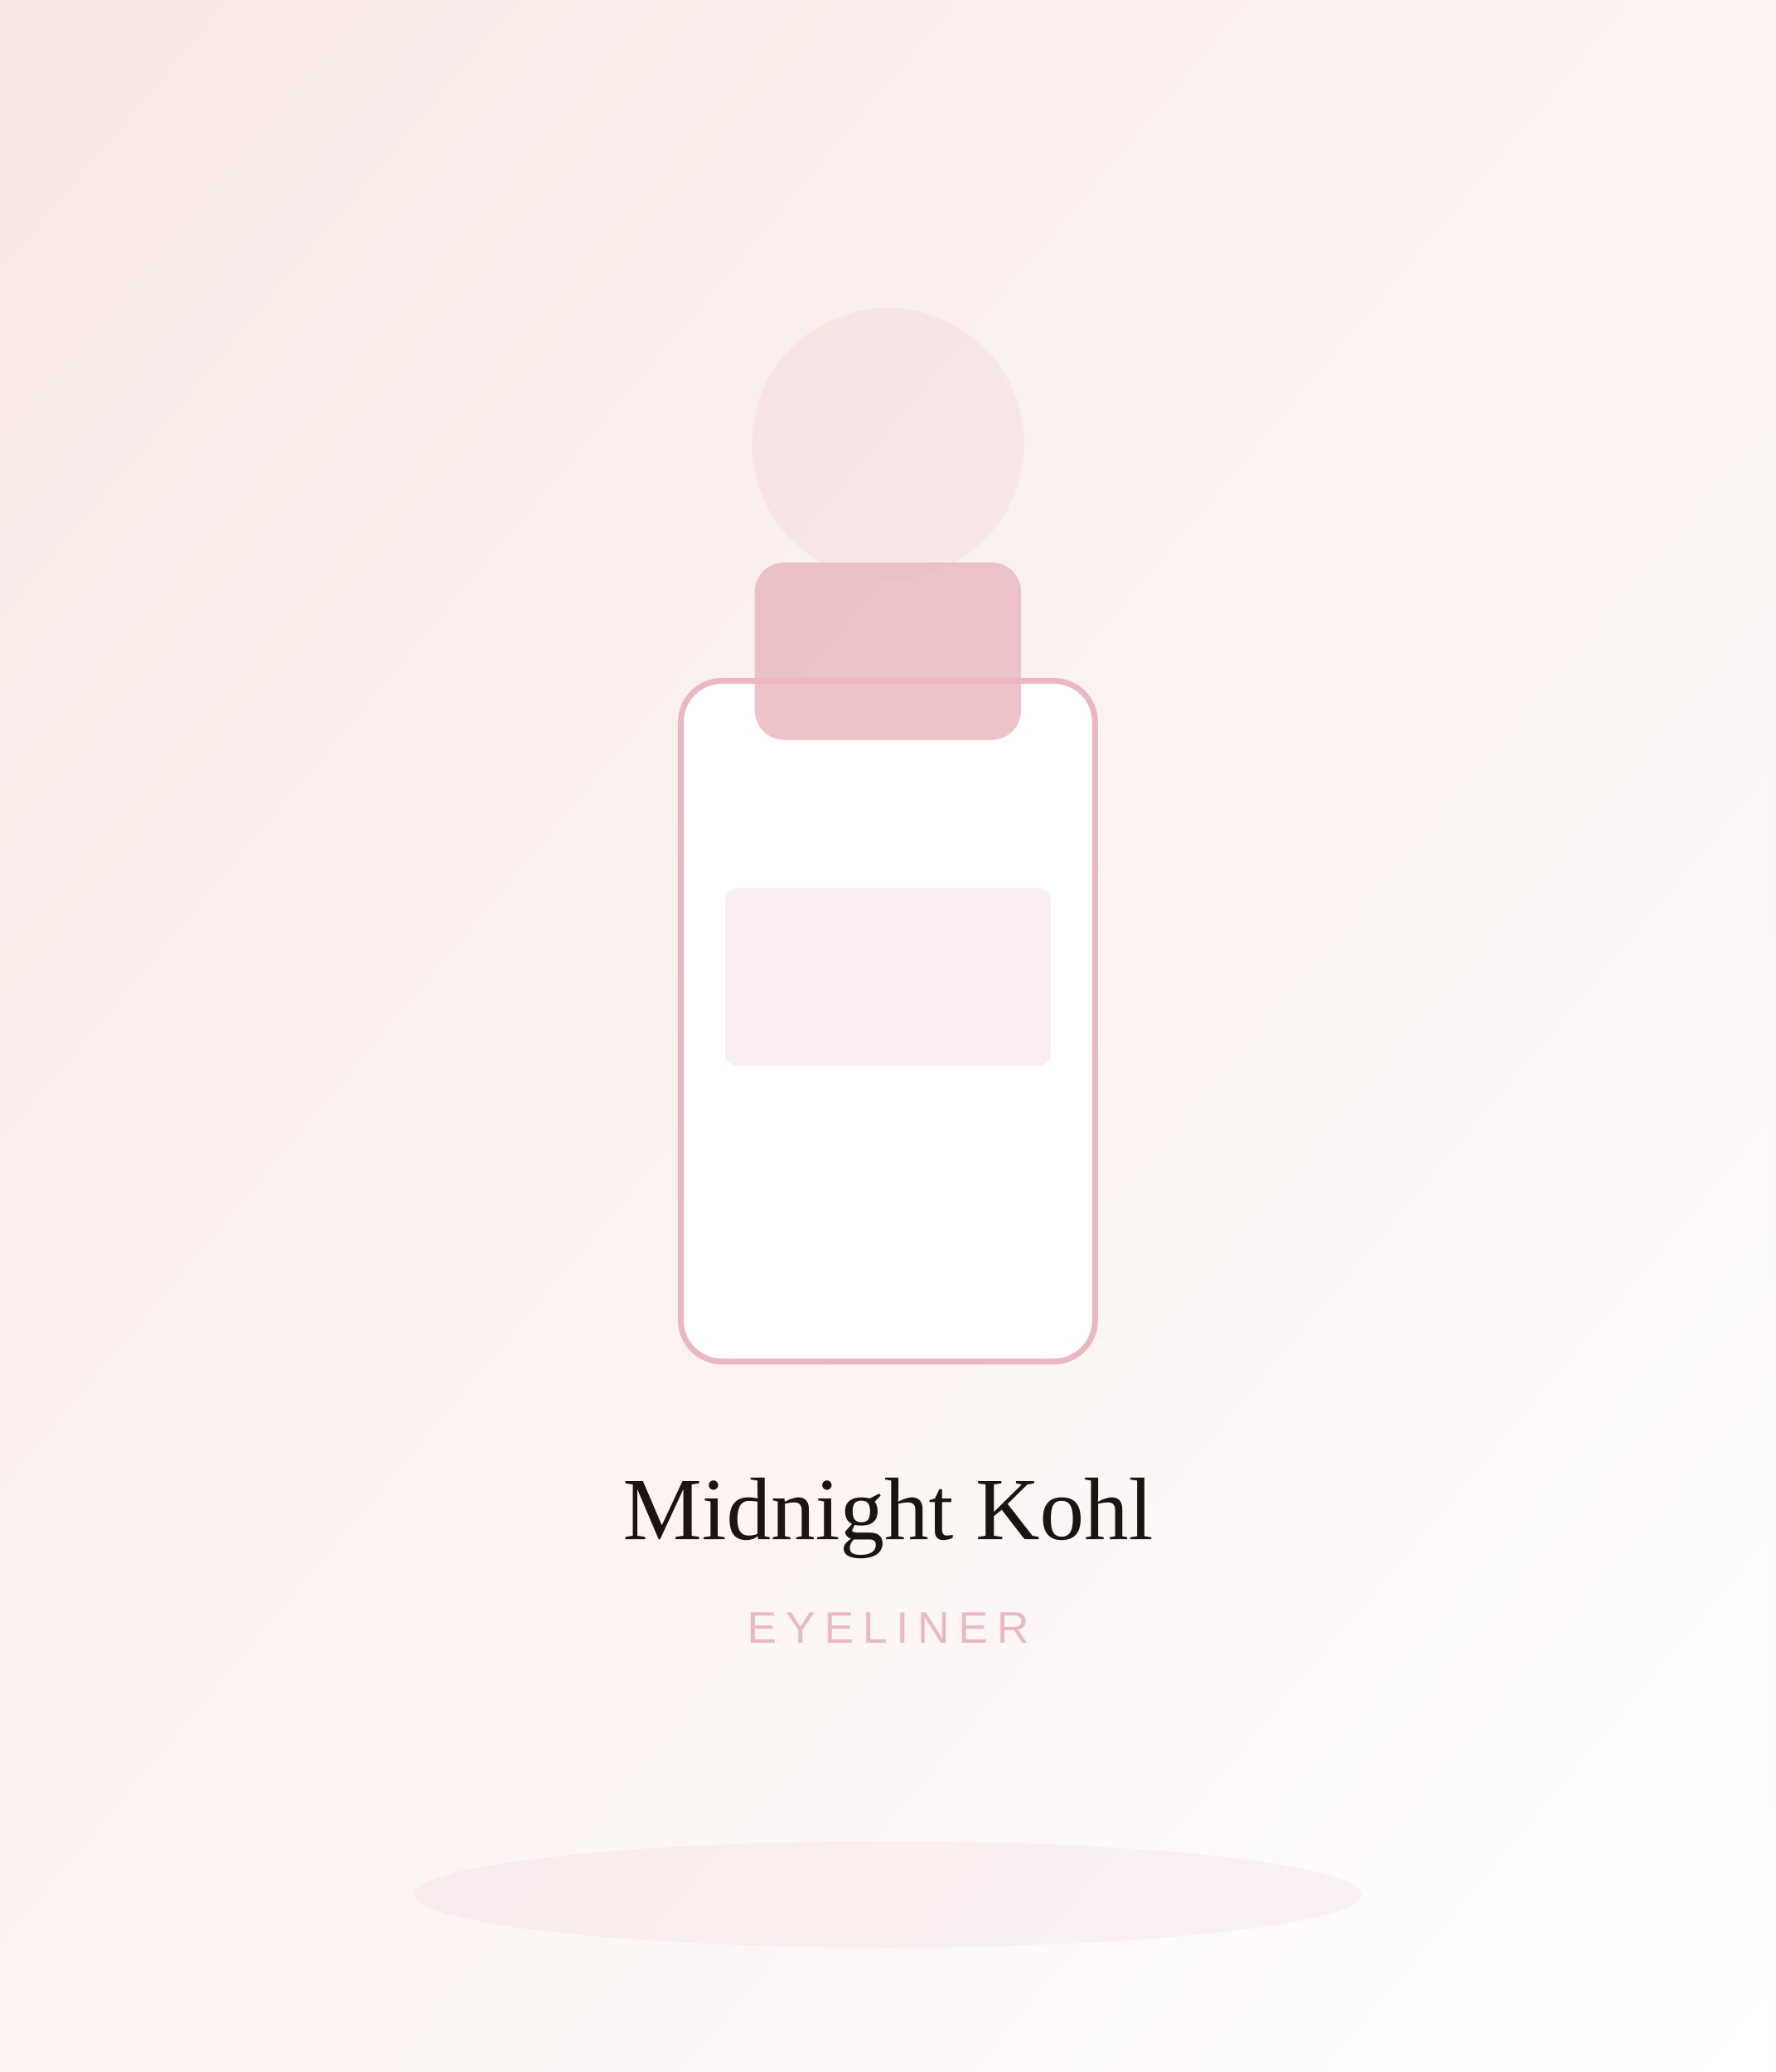
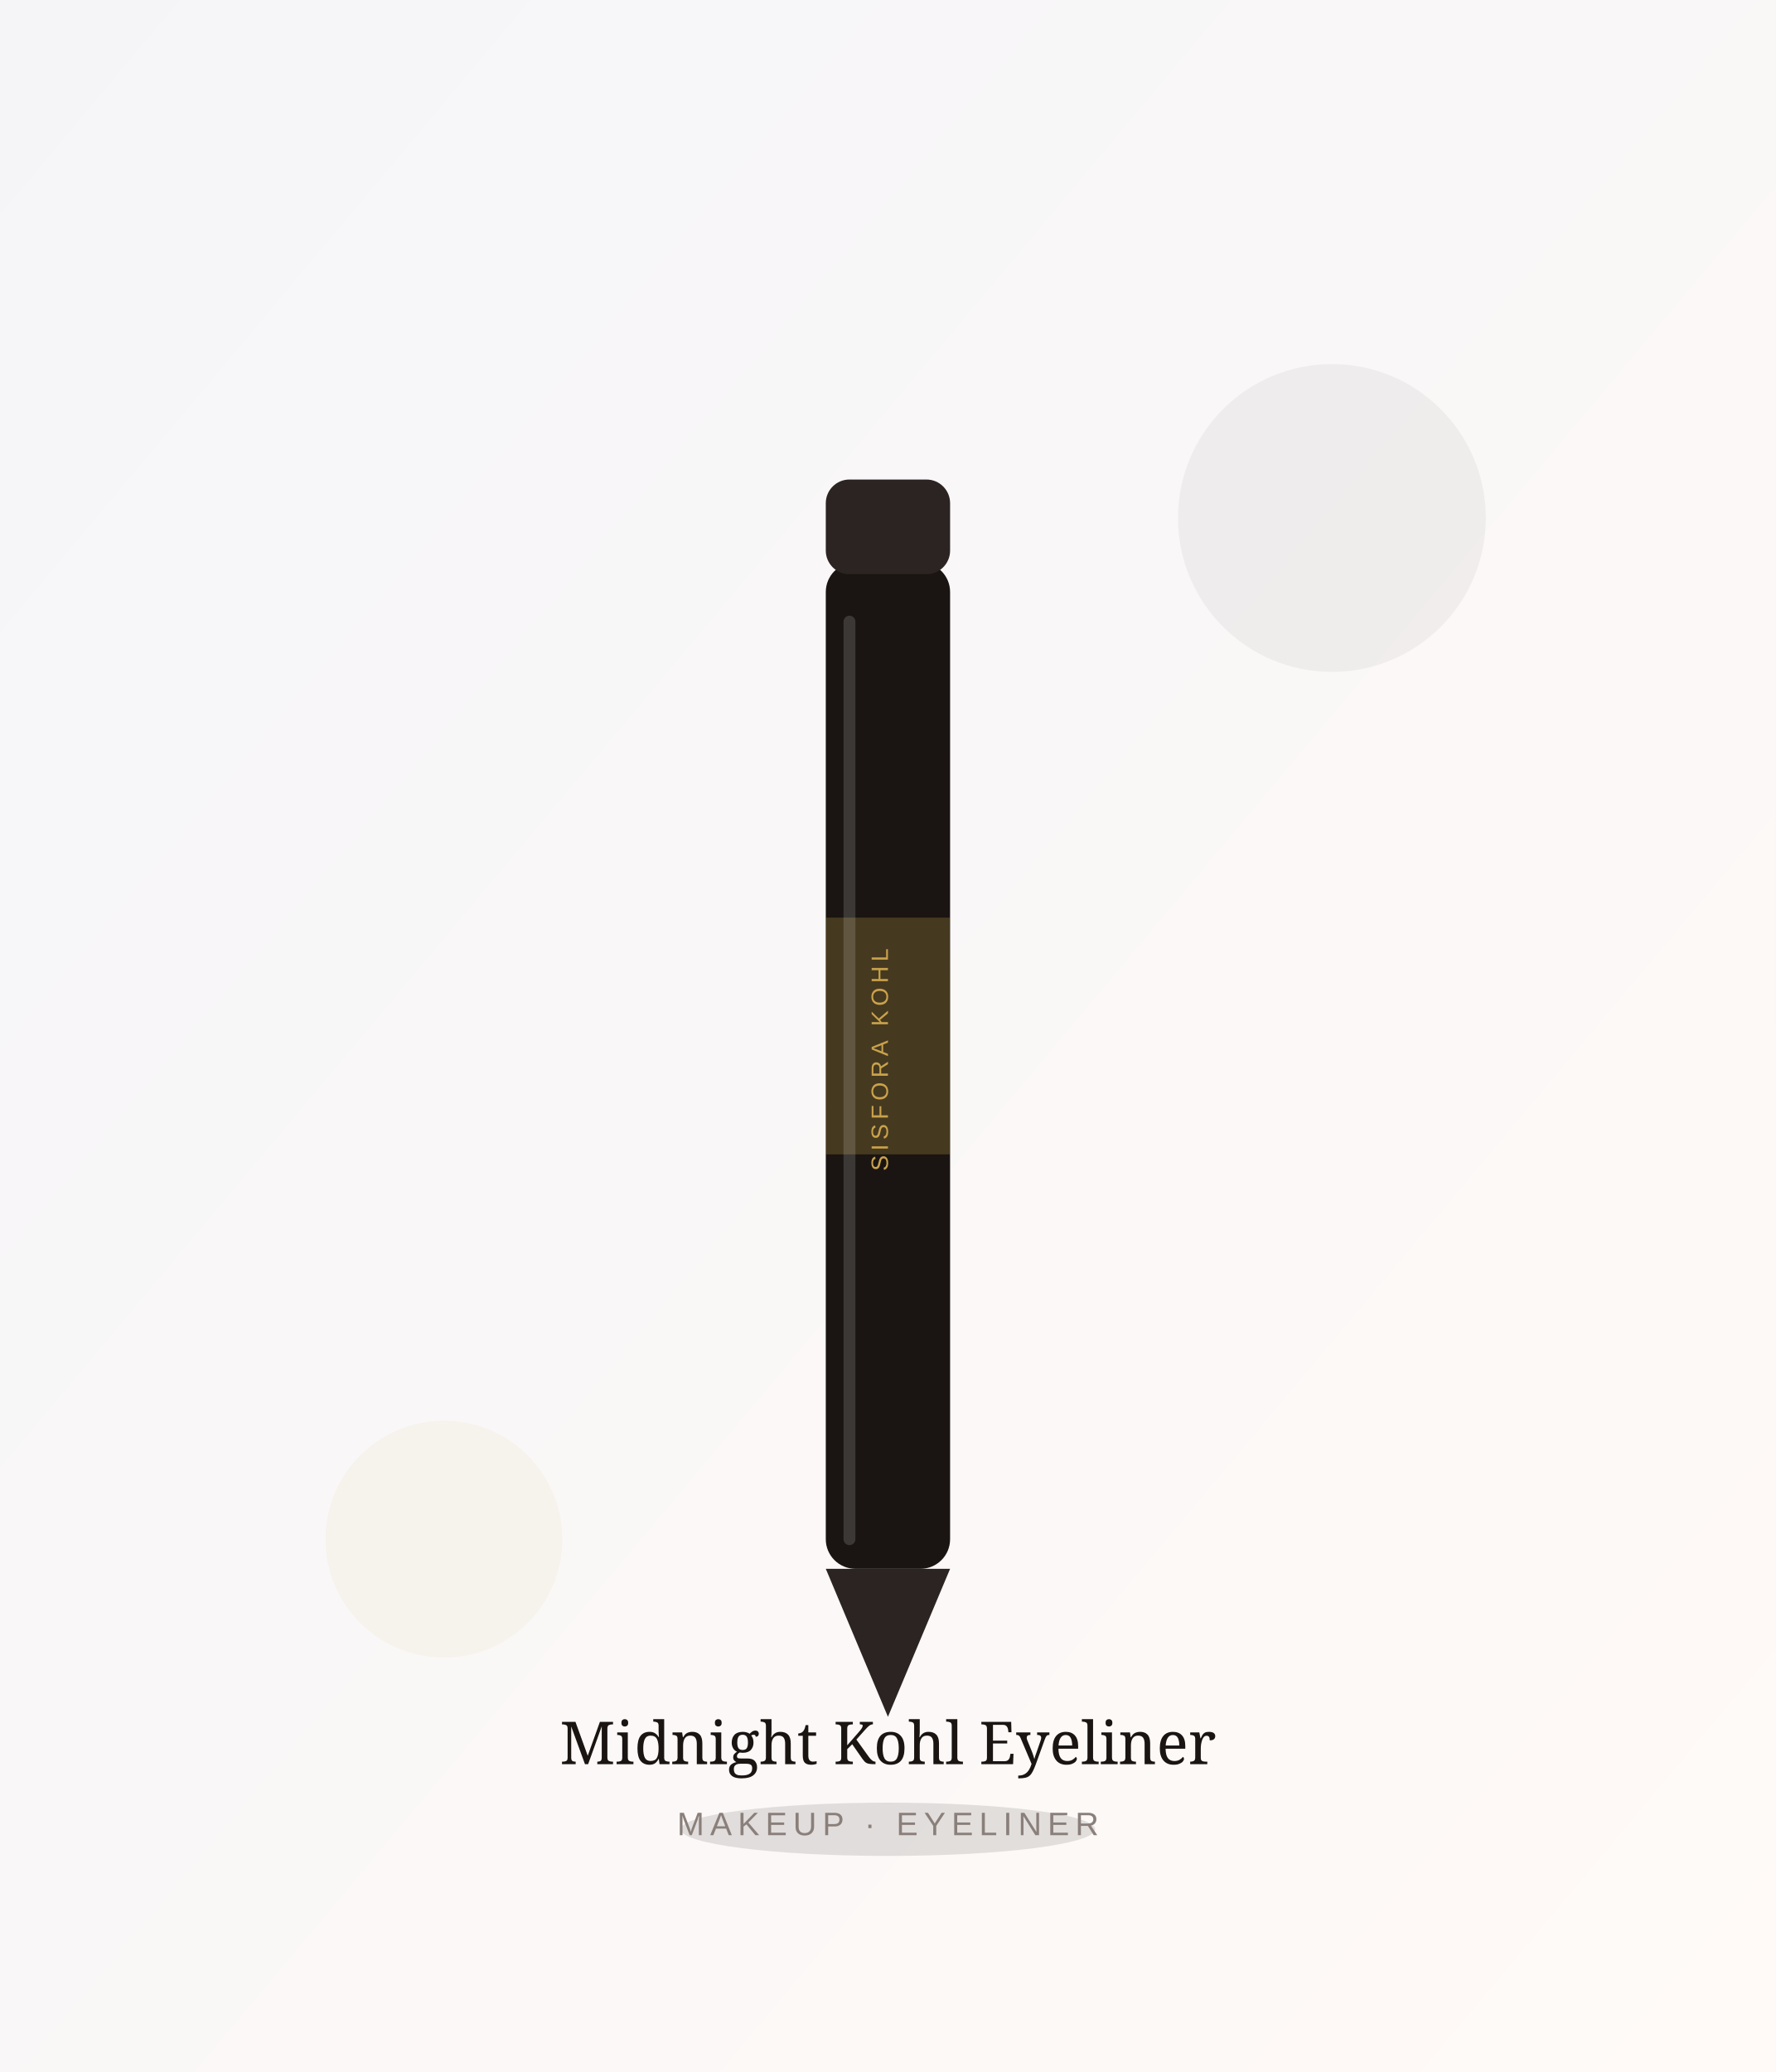
<svg xmlns="http://www.w3.org/2000/svg" width="600" height="700" viewBox="0 0 600 700">
  <defs>
-     <linearGradient id="g" x1="0" y1="0" x2="1" y2="1">
-       <stop offset="0%" stop-color="#f7e7e4" />
-       <stop offset="100%" stop-color="#ffffff" />
+     <linearGradient id="bg7" x1="0" y1="0" x2="1" y2="1">
+       <stop offset="0%" stop-color="#f5f5f8" />
+       <stop offset="100%" stop-color="#fffaf7" />
    </linearGradient>
  </defs>
-   <rect width="600" height="700" fill="url(#g)" />
-   <ellipse cx="300" cy="640" rx="160" ry="18" fill="#eab8c0" opacity="0.15" />
-   <rect x="230" y="230" width="140" height="230" rx="14" fill="#ffffff" stroke="#eab8c0" stroke-width="2" />
-   <rect x="255" y="190" width="90" height="60" rx="10" fill="#eab8c0" opacity="0.85" />
-   <rect x="245" y="300" width="110" height="60" rx="4" fill="#eab8c0" opacity="0.25" />
-   <circle cx="300" cy="150" r="46" fill="#eab8c0" opacity="0.18" />
-   <text x="300" y="520" font-family="Georgia, 'Times New Roman', serif" font-size="30" fill="#1a1512" text-anchor="middle">Midnight Kohl</text>
-   <text x="300" y="555" font-family="Arial, sans-serif" font-size="15" letter-spacing="3" fill="#eab8c0" text-anchor="middle">EYELINER</text>
+   <rect width="600" height="700" fill="url(#bg7)" />
+   <ellipse cx="300" cy="618" rx="70" ry="9" fill="#1a1512" opacity="0.12" />
+   <rect x="279" y="190" width="42" height="340" rx="10" fill="#1a1512" />
+   <rect x="279" y="310" width="42" height="80" rx="0" fill="#c9a24b" opacity="0.25" />
+   <text x="300" y="358" font-family="Arial,sans-serif" font-size="8" fill="#c9a24b" text-anchor="middle" letter-spacing="1.5" transform="rotate(-90,300,358)" dy="0">SISFORA KOHL</text>
+   <path d="M279 530 L321 530 L300 580 Z" fill="#2b2422" />
+   <rect x="279" y="162" width="42" height="32" rx="8" fill="#2b2422" />
+   <line x1="287" y1="210" x2="287" y2="520" stroke="white" stroke-width="4" stroke-linecap="round" opacity="0.15" />
+   <circle cx="450" cy="175" r="52" fill="#1a1512" opacity="0.05" />
+   <circle cx="150" cy="520" r="40" fill="#c9a24b" opacity="0.07" />
+   <text x="300" y="596" font-family="Georgia,serif" font-size="20" fill="#1a1512" text-anchor="middle">Midnight Kohl Eyeliner</text>
+   <text x="300" y="620" font-family="Arial,sans-serif" font-size="11" letter-spacing="2" fill="#8a7f7a" text-anchor="middle">MAKEUP · EYELINER</text>
</svg>
